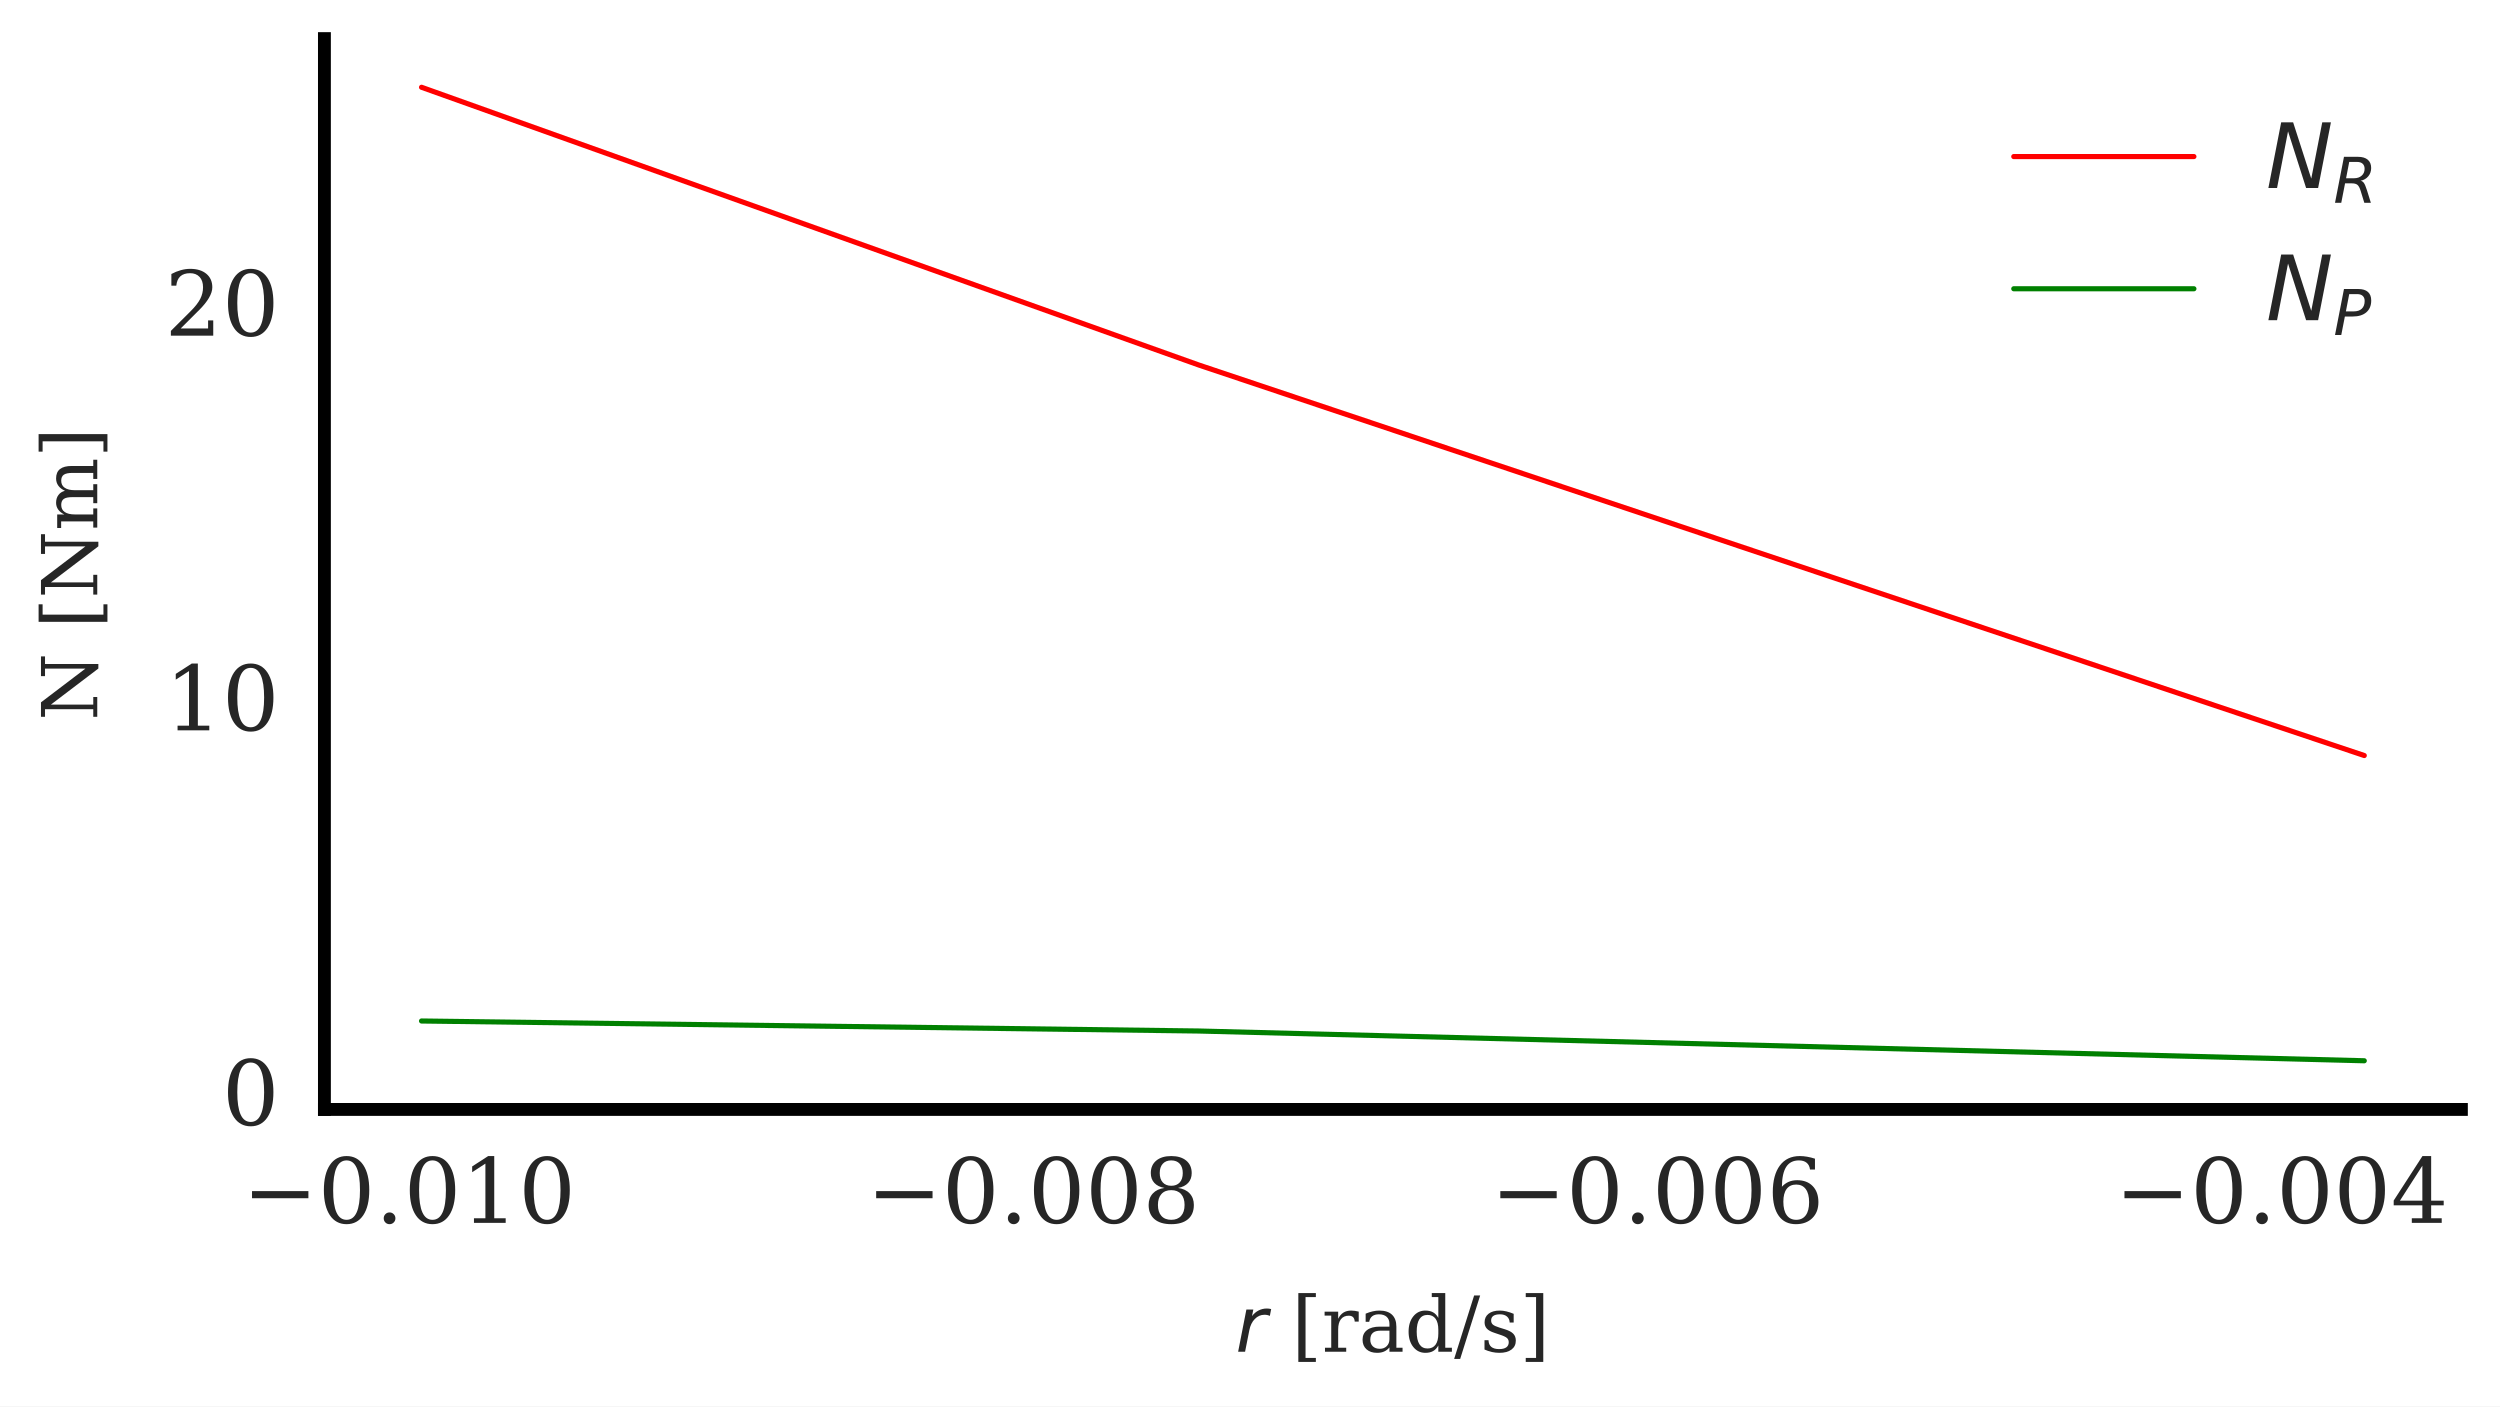
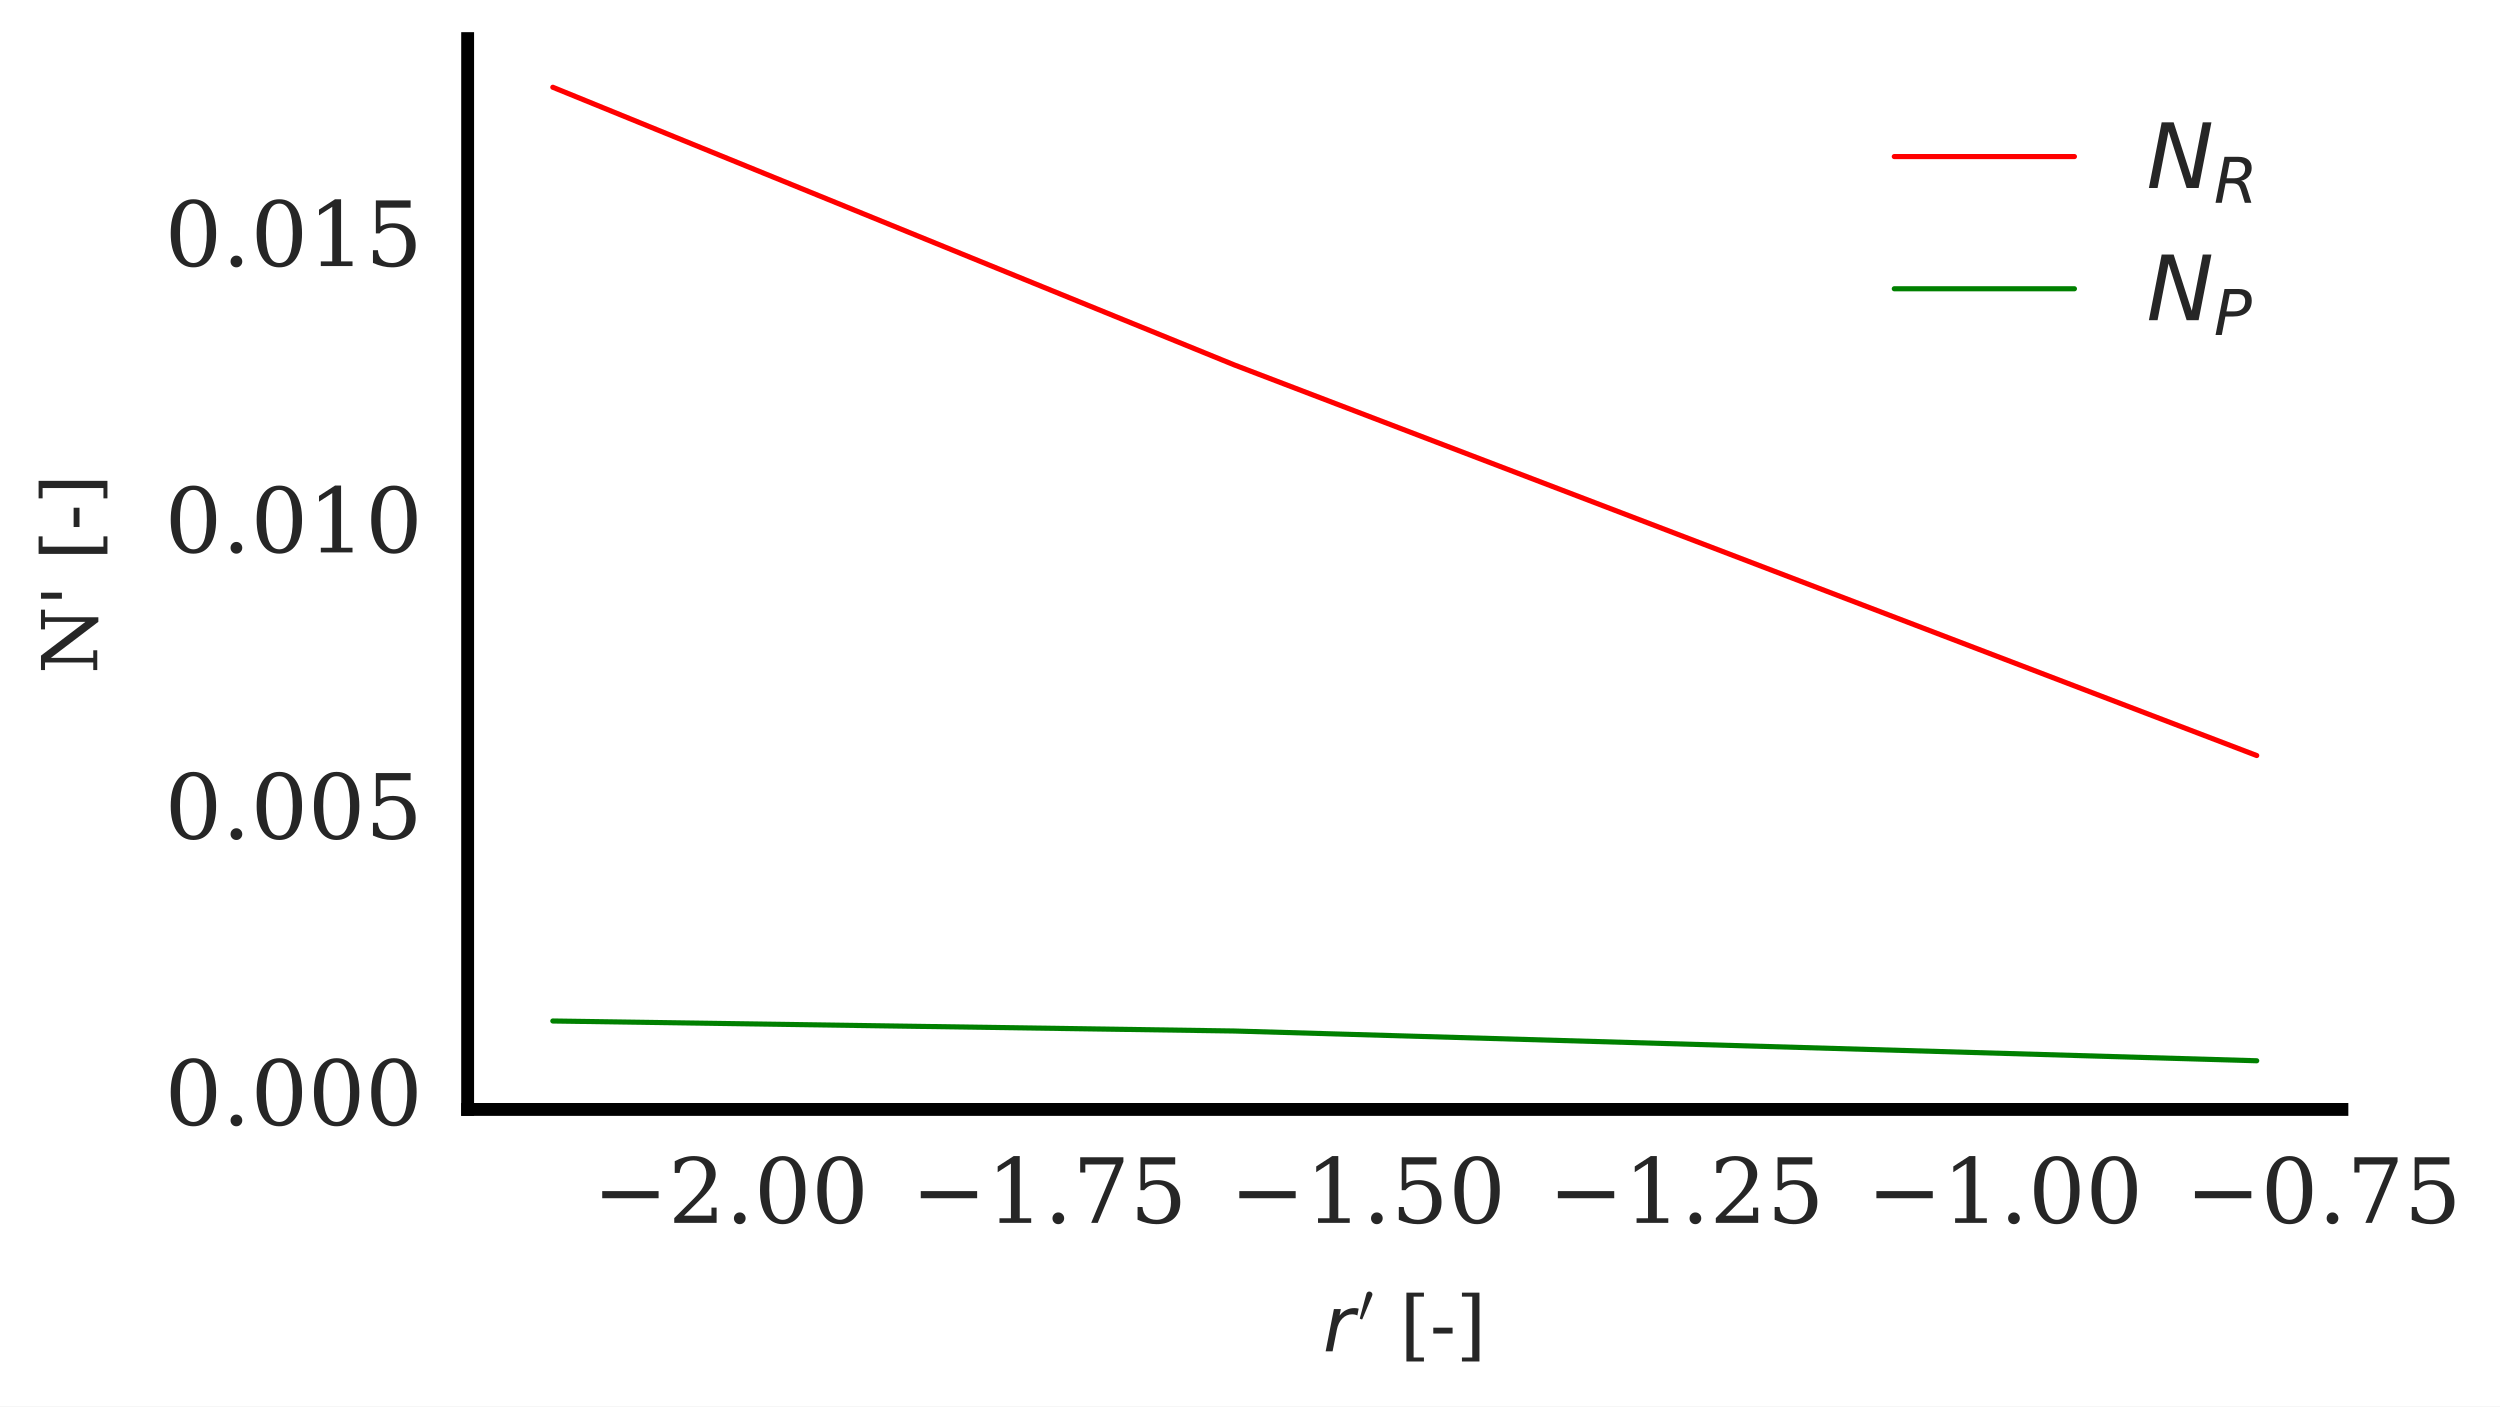
<svg xmlns="http://www.w3.org/2000/svg" xmlns:xlink="http://www.w3.org/1999/xlink" width="194.31pt" height="109.312pt" viewBox="0 0 194.31 109.312" version="1.1">
  <defs>
    <style type="text/css">*{stroke-linejoin: round; stroke-linecap: butt}</style>
  </defs>
  <g id="figure_1">
    <g id="patch_1">
      <path d="M 0 109.312  L 194.31 109.312  L 194.31 0  L 0 0  z " style="fill: #ffffff" />
    </g>
    <g id="axes_1">
      <g id="patch_2">
-         <path d="M 25.215 86.23  L 191.309 86.23  L 191.309 3  L 25.215 3  z " style="fill: #ffffff" />
+         <path d="M 36.347 86.23  L 182.022 86.23  L 182.022 3  L 36.347 3  z " style="fill: #ffffff" />
      </g>
      <g id="matplotlib.axis_1">
        <g id="xtick_1">
          <g id="line2d_1" />
          <g id="text_1">
-             <g style="fill: #262626" transform="translate(18.84632 95.04866) scale(0.07 -0.07)">
+             <g style="fill: #262626" transform="translate(46.06519 95.04866) scale(0.07 -0.07)">
              <defs>
                <path id="DejaVuSerif-2212" d="M 678 2259  L 4684 2259  L 4684 1753  L 678 1753  L 678 2259  z " transform="scale(0.015625)" />
+                 <path id="DejaVuSerif-32" d="M 819 3553  L 469 3553  L 469 4384  Q 803 4563 1142 4656  Q 1481 4750 1806 4750  Q 2534 4750 2956 4397  Q 3378 4044 3378 3438  Q 3378 2753 2422 1800  Q 2347 1728 2309 1691  L 1131 513  L 3078 513  L 3078 1088  L 3444 1088  L 3444 0  L 434 0  L 434 341  L 1850 1753  Q 2319 2222 2519 2614  Q 2719 3006 2719 3438  Q 2719 3909 2473 4175  Q 2228 4441 1797 4441  Q 1350 4441 1106 4219  Q 863 3997 819 3553  z " transform="scale(0.015625)" />
+                 <path id="DejaVuSerif-2e" d="M 603 325  Q 603 500 722 622  Q 841 744 1019 744  Q 1191 744 1312 622  Q 1434 500 1434 325  Q 1434 153 1312 31  Q 1191 -91 1019 -91  Q 841 -91 722 29  Q 603 150 603 325  z " transform="scale(0.015625)" />
                <path id="DejaVuSerif-30" d="M 2034 219  Q 2513 219 2750 744  Q 2988 1269 2988 2328  Q 2988 3391 2750 3916  Q 2513 4441 2034 4441  Q 1556 4441 1318 3916  Q 1081 3391 1081 2328  Q 1081 1269 1318 744  Q 1556 219 2034 219  z M 2034 -91  Q 1275 -91 848 546  Q 422 1184 422 2328  Q 422 3475 848 4112  Q 1275 4750 2034 4750  Q 2797 4750 3222 4112  Q 3647 3475 3647 2328  Q 3647 1184 3222 546  Q 2797 -91 2034 -91  z " transform="scale(0.015625)" />
-                 <path id="DejaVuSerif-2e" d="M 603 325  Q 603 500 722 622  Q 841 744 1019 744  Q 1191 744 1312 622  Q 1434 500 1434 325  Q 1434 153 1312 31  Q 1191 -91 1019 -91  Q 841 -91 722 29  Q 603 150 603 325  z " transform="scale(0.015625)" />
-                 <path id="DejaVuSerif-31" d="M 909 0  L 909 331  L 1722 331  L 1722 4213  L 781 3603  L 781 4013  L 1919 4750  L 2350 4750  L 2350 331  L 3163 331  L 3163 0  L 909 0  z " transform="scale(0.015625)" />
              </defs>
              <use xlink:href="#DejaVuSerif-2212" />
-               <use xlink:href="#DejaVuSerif-30" x="83.789" />
+               <use xlink:href="#DejaVuSerif-32" x="83.789" />
              <use xlink:href="#DejaVuSerif-2e" x="147.412" />
              <use xlink:href="#DejaVuSerif-30" x="179.199" />
-               <use xlink:href="#DejaVuSerif-31" x="242.822" />
-               <use xlink:href="#DejaVuSerif-30" x="306.445" />
+               <use xlink:href="#DejaVuSerif-30" x="242.822" />
            </g>
          </g>
        </g>
        <g id="xtick_2">
          <g id="line2d_2" />
          <g id="text_2">
-             <g style="fill: #262626" transform="translate(67.35787 95.04866) scale(0.07 -0.07)">
+             <g style="fill: #262626" transform="translate(70.82379 95.04866) scale(0.07 -0.07)">
              <defs>
-                 <path id="DejaVuSerif-38" d="M 2981 1275  Q 2981 1775 2732 2051  Q 2484 2328 2034 2328  Q 1584 2328 1336 2051  Q 1088 1775 1088 1275  Q 1088 772 1336 495  Q 1584 219 2034 219  Q 2484 219 2732 495  Q 2981 772 2981 1275  z M 2853 3541  Q 2853 3966 2637 4203  Q 2422 4441 2034 4441  Q 1650 4441 1433 4203  Q 1216 3966 1216 3541  Q 1216 3113 1433 2875  Q 1650 2638 2034 2638  Q 2422 2638 2637 2875  Q 2853 3113 2853 3541  z M 2516 2484  Q 3047 2413 3344 2092  Q 3641 1772 3641 1275  Q 3641 619 3225 264  Q 2809 -91 2034 -91  Q 1263 -91 845 264  Q 428 619 428 1275  Q 428 1772 725 2092  Q 1022 2413 1556 2484  Q 1084 2569 832 2842  Q 581 3116 581 3541  Q 581 4103 968 4426  Q 1356 4750 2034 4750  Q 2713 4750 3100 4426  Q 3488 4103 3488 3541  Q 3488 3116 3236 2842  Q 2984 2569 2516 2484  z " transform="scale(0.015625)" />
+                 <path id="DejaVuSerif-31" d="M 909 0  L 909 331  L 1722 331  L 1722 4213  L 781 3603  L 781 4013  L 1919 4750  L 2350 4750  L 2350 331  L 3163 331  L 3163 0  L 909 0  z " transform="scale(0.015625)" />
+                 <path id="DejaVuSerif-37" d="M 3609 4347  L 1784 0  L 1319 0  L 3059 4153  L 903 4153  L 903 3578  L 538 3578  L 538 4666  L 3609 4666  L 3609 4347  z " transform="scale(0.015625)" />
+                 <path id="DejaVuSerif-35" d="M 3219 4666  L 3219 4153  L 1081 4153  L 1081 2816  Q 1244 2928 1461 2984  Q 1678 3041 1947 3041  Q 2703 3041 3140 2622  Q 3578 2203 3578 1478  Q 3578 738 3136 323  Q 2694 -91 1894 -91  Q 1572 -91 1234 -12  Q 897 66 544 225  L 544 1131  L 897 1131  Q 925 688 1179 453  Q 1434 219 1894 219  Q 2388 219 2653 544  Q 2919 869 2919 1478  Q 2919 2084 2655 2407  Q 2391 2731 1894 2731  Q 1613 2731 1398 2631  Q 1184 2531 1019 2322  L 750 2322  L 750 4666  L 3219 4666  z " transform="scale(0.015625)" />
              </defs>
              <use xlink:href="#DejaVuSerif-2212" />
-               <use xlink:href="#DejaVuSerif-30" x="83.789" />
-               <use xlink:href="#DejaVuSerif-2e" x="147.412" />
-               <use xlink:href="#DejaVuSerif-30" x="179.199" />
-               <use xlink:href="#DejaVuSerif-30" x="242.822" />
-               <use xlink:href="#DejaVuSerif-38" x="306.445" />
+               <use xlink:href="#DejaVuSerif-31" x="83.789" />
+               <use xlink:href="#DejaVuSerif-2e" x="147.412" />
+               <use xlink:href="#DejaVuSerif-37" x="179.199" />
+               <use xlink:href="#DejaVuSerif-35" x="242.822" />
            </g>
          </g>
        </g>
        <g id="xtick_3">
          <g id="line2d_3" />
          <g id="text_3">
-             <g style="fill: #262626" transform="translate(115.8694 95.04866) scale(0.07 -0.07)">
-               <defs>
-                 <path id="DejaVuSerif-36" d="M 2094 219  Q 2534 219 2771 542  Q 3009 866 3009 1472  Q 3009 2078 2771 2401  Q 2534 2725 2094 2725  Q 1647 2725 1412 2412  Q 1178 2100 1178 1509  Q 1178 888 1415 553  Q 1653 219 2094 219  z M 1075 2569  Q 1288 2803 1556 2918  Q 1825 3034 2163 3034  Q 2859 3034 3264 2615  Q 3669 2197 3669 1472  Q 3669 763 3233 336  Q 2797 -91 2069 -91  Q 1278 -91 853 498  Q 428 1088 428 2181  Q 428 3406 931 4078  Q 1434 4750 2350 4750  Q 2597 4750 2869 4703  Q 3141 4656 3425 4563  L 3425 3794  L 3072 3794  Q 3034 4109 2831 4275  Q 2628 4441 2284 4441  Q 1678 4441 1381 3981  Q 1084 3522 1075 2569  z " transform="scale(0.015625)" />
-               </defs>
-               <use xlink:href="#DejaVuSerif-2212" />
-               <use xlink:href="#DejaVuSerif-30" x="83.789" />
-               <use xlink:href="#DejaVuSerif-2e" x="147.412" />
-               <use xlink:href="#DejaVuSerif-30" x="179.199" />
+             <g style="fill: #262626" transform="translate(95.58238 95.04866) scale(0.07 -0.07)">
+               <use xlink:href="#DejaVuSerif-2212" />
+               <use xlink:href="#DejaVuSerif-31" x="83.789" />
+               <use xlink:href="#DejaVuSerif-2e" x="147.412" />
+               <use xlink:href="#DejaVuSerif-35" x="179.199" />
              <use xlink:href="#DejaVuSerif-30" x="242.822" />
-               <use xlink:href="#DejaVuSerif-36" x="306.445" />
            </g>
          </g>
        </g>
        <g id="xtick_4">
          <g id="line2d_4" />
          <g id="text_4">
-             <g style="fill: #262626" transform="translate(164.381 95.04866) scale(0.07 -0.07)">
-               <defs>
-                 <path id="DejaVuSerif-34" d="M 2234 1581  L 2234 4063  L 641 1581  L 2234 1581  z M 3609 0  L 1484 0  L 1484 331  L 2234 331  L 2234 1247  L 197 1247  L 197 1588  L 2241 4750  L 2859 4750  L 2859 1581  L 3750 1581  L 3750 1247  L 2859 1247  L 2859 331  L 3609 331  L 3609 0  z " transform="scale(0.015625)" />
-               </defs>
-               <use xlink:href="#DejaVuSerif-2212" />
-               <use xlink:href="#DejaVuSerif-30" x="83.789" />
+             <g style="fill: #262626" transform="translate(120.341 95.04866) scale(0.07 -0.07)">
+               <use xlink:href="#DejaVuSerif-2212" />
+               <use xlink:href="#DejaVuSerif-31" x="83.789" />
+               <use xlink:href="#DejaVuSerif-2e" x="147.412" />
+               <use xlink:href="#DejaVuSerif-32" x="179.199" />
+               <use xlink:href="#DejaVuSerif-35" x="242.822" />
+             </g>
+           </g>
+         </g>
+         <g id="xtick_5">
+           <g id="line2d_5" />
+           <g id="text_5">
+             <g style="fill: #262626" transform="translate(145.0996 95.04866) scale(0.07 -0.07)">
+               <use xlink:href="#DejaVuSerif-2212" />
+               <use xlink:href="#DejaVuSerif-31" x="83.789" />
              <use xlink:href="#DejaVuSerif-2e" x="147.412" />
              <use xlink:href="#DejaVuSerif-30" x="179.199" />
              <use xlink:href="#DejaVuSerif-30" x="242.822" />
-               <use xlink:href="#DejaVuSerif-34" x="306.445" />
-             </g>
-           </g>
-         </g>
-         <g id="text_5">
-           <g style="fill: #262626" transform="translate(96.02201 105.0635) scale(0.06 -0.06)">
+             </g>
+           </g>
+         </g>
+         <g id="xtick_6">
+           <g id="line2d_6" />
+           <g id="text_6">
+             <g style="fill: #262626" transform="translate(169.8582 95.04866) scale(0.07 -0.07)">
+               <use xlink:href="#DejaVuSerif-2212" />
+               <use xlink:href="#DejaVuSerif-30" x="83.789" />
+               <use xlink:href="#DejaVuSerif-2e" x="147.412" />
+               <use xlink:href="#DejaVuSerif-37" x="179.199" />
+               <use xlink:href="#DejaVuSerif-35" x="242.822" />
+             </g>
+           </g>
+         </g>
+         <g id="text_7">
+           <g style="fill: #262626" transform="translate(102.8245 105.0635) scale(0.06 -0.06)">
            <defs>
              <path id="DejaVuSans-Oblique-72" d="M 2853 2969  Q 2766 3016 2653 3041  Q 2541 3066 2413 3066  Q 1953 3066 1609 2717  Q 1266 2369 1153 1784  L 800 0  L 225 0  L 909 3500  L 1484 3500  L 1375 2956  Q 1603 3259 1920 3421  Q 2238 3584 2597 3584  Q 2691 3584 2781 3573  Q 2872 3563 2963 3538  L 2853 2969  z " transform="scale(0.015625)" />
+               <path id="Cmsy10-30" d="M 225 347  Q 184 359 184 409  L 966 3316  Q 1003 3434 1093 3506  Q 1184 3578 1300 3578  Q 1450 3578 1564 3479  Q 1678 3381 1678 3231  Q 1678 3166 1644 3084  L 488 319  Q 466 275 428 275  Q 394 275 320 306  Q 247 338 225 347  z " transform="scale(0.015625)" />
              <path id="DejaVuSerif-20" transform="scale(0.015625)" />
              <path id="DejaVuSerif-5b" d="M 550 4863  L 2003 4863  L 2003 4531  L 1147 4531  L 1147 -513  L 2003 -513  L 2003 -844  L 550 -844  L 550 4863  z " transform="scale(0.015625)" />
-               <path id="DejaVuSerif-72" d="M 3059 3328  L 3059 2497  L 2728 2497  Q 2713 2744 2591 2866  Q 2469 2988 2234 2988  Q 1809 2988 1582 2694  Q 1356 2400 1356 1850  L 1356 331  L 2022 331  L 2022 0  L 263 0  L 263 331  L 781 331  L 781 2994  L 231 2994  L 231 3322  L 1356 3322  L 1356 2731  Q 1525 3078 1790 3245  Q 2056 3413 2438 3413  Q 2578 3413 2733 3391  Q 2888 3369 3059 3328  z " transform="scale(0.015625)" />
-               <path id="DejaVuSerif-61" d="M 2547 1044  L 2547 1747  L 1806 1747  Q 1378 1747 1168 1562  Q 959 1378 959 997  Q 959 650 1171 447  Q 1384 244 1747 244  Q 2106 244 2326 466  Q 2547 688 2547 1044  z M 3122 2075  L 3122 331  L 3634 331  L 3634 0  L 2547 0  L 2547 359  Q 2356 128 2106 18  Q 1856 -91 1522 -91  Q 969 -91 644 203  Q 319 497 319 997  Q 319 1513 691 1797  Q 1063 2081 1741 2081  L 2547 2081  L 2547 2309  Q 2547 2688 2317 2895  Q 2088 3103 1672 3103  Q 1328 3103 1125 2947  Q 922 2791 872 2484  L 575 2484  L 575 3156  Q 875 3284 1158 3348  Q 1441 3413 1709 3413  Q 2400 3413 2761 3070  Q 3122 2728 3122 2075  z " transform="scale(0.015625)" />
-               <path id="DejaVuSerif-64" d="M 3359 331  L 3909 331  L 3909 0  L 2784 0  L 2784 519  Q 2616 206 2355 57  Q 2094 -91 1709 -91  Q 1097 -91 708 395  Q 319 881 319 1663  Q 319 2444 706 2928  Q 1094 3413 1709 3413  Q 2094 3413 2355 3264  Q 2616 3116 2784 2803  L 2784 4531  L 2241 4531  L 2241 4863  L 3359 4863  L 3359 331  z M 2784 1497  L 2784 1825  Q 2784 2422 2554 2737  Q 2325 3053 1888 3053  Q 1444 3053 1217 2703  Q 991 2353 991 1663  Q 991 975 1217 622  Q 1444 269 1888 269  Q 2325 269 2554 583  Q 2784 897 2784 1497  z " transform="scale(0.015625)" />
-               <path id="DejaVuSerif-2f" d="M 1656 4666  L 2156 4666  L 500 -594  L 0 -594  L 1656 4666  z " transform="scale(0.015625)" />
-               <path id="DejaVuSerif-73" d="M 359 184  L 359 959  L 691 959  Q 703 588 923 403  Q 1144 219 1575 219  Q 1963 219 2166 364  Q 2369 509 2369 788  Q 2369 1006 2220 1140  Q 2072 1275 1594 1428  L 1178 1569  Q 750 1706 558 1912  Q 366 2119 366 2438  Q 366 2894 700 3153  Q 1034 3413 1625 3413  Q 1888 3413 2178 3344  Q 2469 3275 2778 3144  L 2778 2419  L 2447 2419  Q 2434 2741 2221 2922  Q 2009 3103 1644 3103  Q 1281 3103 1095 2975  Q 909 2847 909 2591  Q 909 2381 1050 2254  Q 1191 2128 1613 1997  L 2069 1856  Q 2541 1709 2748 1489  Q 2956 1269 2956 922  Q 2956 450 2595 179  Q 2234 -91 1600 -91  Q 1278 -91 972 -22  Q 666 47 359 184  z " transform="scale(0.015625)" />
+               <path id="DejaVuSerif-2d" d="M 281 1959  L 1881 1959  L 1881 1472  L 281 1472  L 281 1959  z " transform="scale(0.015625)" />
              <path id="DejaVuSerif-5d" d="M 1947 4863  L 1947 -844  L 494 -844  L 494 -513  L 1350 -513  L 1350 4531  L 494 4531  L 494 4863  L 1947 4863  z " transform="scale(0.015625)" />
            </defs>
-             <use xlink:href="#DejaVuSans-Oblique-72" transform="translate(0 0.015625)" />
-             <use xlink:href="#DejaVuSerif-20" transform="translate(41.11328 0.015625)" />
-             <use xlink:href="#DejaVuSerif-5b" transform="translate(72.90039 0.015625)" />
-             <use xlink:href="#DejaVuSerif-72" transform="translate(111.9141 0.015625)" />
-             <use xlink:href="#DejaVuSerif-61" transform="translate(159.7168 0.015625)" />
-             <use xlink:href="#DejaVuSerif-64" transform="translate(219.3359 0.015625)" />
-             <use xlink:href="#DejaVuSerif-2f" transform="translate(283.3496 0.015625)" />
-             <use xlink:href="#DejaVuSerif-73" transform="translate(317.041 0.015625)" />
-             <use xlink:href="#DejaVuSerif-5d" transform="translate(368.3594 0.015625)" />
+             <use xlink:href="#DejaVuSans-Oblique-72" transform="translate(0 0.584375)" />
+             <use xlink:href="#Cmsy10-30" transform="translate(45.76318 38.86563) scale(0.7)" />
+             <use xlink:href="#DejaVuSerif-20" transform="translate(67.74072 0.584375)" />
+             <use xlink:href="#DejaVuSerif-5b" transform="translate(99.52783 0.584375)" />
+             <use xlink:href="#DejaVuSerif-2d" transform="translate(138.5415 0.584375)" />
+             <use xlink:href="#DejaVuSerif-5d" transform="translate(172.3306 0.584375)" />
          </g>
        </g>
      </g>
      <g id="matplotlib.axis_2">
        <g id="ytick_1">
-           <g id="line2d_5" />
-           <g id="text_6">
-             <g style="fill: #262626" transform="translate(17.26086 87.44144) scale(0.07 -0.07)">
-               <use xlink:href="#DejaVuSerif-30" />
-             </g>
-           </g>
-         </g>
-         <g id="ytick_2">
-           <g id="line2d_6" />
-           <g id="text_7">
-             <g style="fill: #262626" transform="translate(12.80711 56.76625) scale(0.07 -0.07)">
-               <use xlink:href="#DejaVuSerif-31" />
-               <use xlink:href="#DejaVuSerif-30" x="63.623" />
-             </g>
-           </g>
-         </g>
-         <g id="ytick_3">
          <g id="line2d_7" />
          <g id="text_8">
-             <g style="fill: #262626" transform="translate(12.80711 26.09107) scale(0.07 -0.07)">
-               <defs>
-                 <path id="DejaVuSerif-32" d="M 819 3553  L 469 3553  L 469 4384  Q 803 4563 1142 4656  Q 1481 4750 1806 4750  Q 2534 4750 2956 4397  Q 3378 4044 3378 3438  Q 3378 2753 2422 1800  Q 2347 1728 2309 1691  L 1131 513  L 3078 513  L 3078 1088  L 3444 1088  L 3444 0  L 434 0  L 434 341  L 1850 1753  Q 2319 2222 2519 2614  Q 2719 3006 2719 3438  Q 2719 3909 2473 4175  Q 2228 4441 1797 4441  Q 1350 4441 1106 4219  Q 863 3997 819 3553  z " transform="scale(0.015625)" />
-               </defs>
-               <use xlink:href="#DejaVuSerif-32" />
-               <use xlink:href="#DejaVuSerif-30" x="63.623" />
-             </g>
-           </g>
-         </g>
-         <g id="text_9">
-           <g style="fill: #262626" transform="translate(7.559302 56.00421) rotate(-90) scale(0.06 -0.06)">
+             <g style="fill: #262626" transform="translate(12.80711 87.44144) scale(0.07 -0.07)">
+               <use xlink:href="#DejaVuSerif-30" />
+               <use xlink:href="#DejaVuSerif-2e" x="63.623" />
+               <use xlink:href="#DejaVuSerif-30" x="95.41" />
+               <use xlink:href="#DejaVuSerif-30" x="159.033" />
+               <use xlink:href="#DejaVuSerif-30" x="222.656" />
+             </g>
+           </g>
+         </g>
+         <g id="ytick_2">
+           <g id="line2d_8" />
+           <g id="text_9">
+             <g style="fill: #262626" transform="translate(12.80711 65.18809) scale(0.07 -0.07)">
+               <use xlink:href="#DejaVuSerif-30" />
+               <use xlink:href="#DejaVuSerif-2e" x="63.623" />
+               <use xlink:href="#DejaVuSerif-30" x="95.41" />
+               <use xlink:href="#DejaVuSerif-30" x="159.033" />
+               <use xlink:href="#DejaVuSerif-35" x="222.656" />
+             </g>
+           </g>
+         </g>
+         <g id="ytick_3">
+           <g id="line2d_9" />
+           <g id="text_10">
+             <g style="fill: #262626" transform="translate(12.80711 42.93474) scale(0.07 -0.07)">
+               <use xlink:href="#DejaVuSerif-30" />
+               <use xlink:href="#DejaVuSerif-2e" x="63.623" />
+               <use xlink:href="#DejaVuSerif-30" x="95.41" />
+               <use xlink:href="#DejaVuSerif-31" x="159.033" />
+               <use xlink:href="#DejaVuSerif-30" x="222.656" />
+             </g>
+           </g>
+         </g>
+         <g id="ytick_4">
+           <g id="line2d_10" />
+           <g id="text_11">
+             <g style="fill: #262626" transform="translate(12.80711 20.68138) scale(0.07 -0.07)">
+               <use xlink:href="#DejaVuSerif-30" />
+               <use xlink:href="#DejaVuSerif-2e" x="63.623" />
+               <use xlink:href="#DejaVuSerif-30" x="95.41" />
+               <use xlink:href="#DejaVuSerif-31" x="159.033" />
+               <use xlink:href="#DejaVuSerif-35" x="222.656" />
+             </g>
+           </g>
+         </g>
+         <g id="text_12">
+           <g style="fill: #262626" transform="translate(7.559302 52.37281) rotate(-90) scale(0.06 -0.06)">
            <defs>
              <path id="DejaVuSerif-4e" d="M 313 0  L 313 331  L 941 331  L 941 4331  L 313 4331  L 313 4666  L 1509 4666  L 4306 984  L 4306 4331  L 3681 4331  L 3681 4666  L 5319 4666  L 5319 4331  L 4691 4331  L 4691 -91  L 4313 -91  L 1325 3841  L 1325 331  L 1953 331  L 1953 0  L 313 0  z " transform="scale(0.015625)" />
-               <path id="DejaVuSerif-6d" d="M 3316 2675  Q 3481 3041 3739 3227  Q 3997 3413 4341 3413  Q 4863 3413 5119 3089  Q 5375 2766 5375 2113  L 5375 331  L 5894 331  L 5894 0  L 4300 0  L 4300 331  L 4800 331  L 4800 2047  Q 4800 2556 4650 2772  Q 4500 2988 4153 2988  Q 3769 2988 3567 2697  Q 3366 2406 3366 1850  L 3366 331  L 3866 331  L 3866 0  L 2291 0  L 2291 331  L 2791 331  L 2791 2069  Q 2791 2566 2641 2777  Q 2491 2988 2144 2988  Q 1759 2988 1557 2697  Q 1356 2406 1356 1850  L 1356 331  L 1856 331  L 1856 0  L 263 0  L 263 331  L 781 331  L 781 2994  L 231 2994  L 231 3322  L 1356 3322  L 1356 2731  Q 1516 3063 1762 3238  Q 2009 3413 2322 3413  Q 2709 3413 2968 3220  Q 3228 3028 3316 2675  z " transform="scale(0.015625)" />
+               <path id="DejaVuSerif-27" d="M 1125 4666  L 1125 2931  L 628 2931  L 628 4666  L 1125 4666  z " transform="scale(0.015625)" />
            </defs>
            <use xlink:href="#DejaVuSerif-4e" />
-             <use xlink:href="#DejaVuSerif-20" x="87.5" />
-             <use xlink:href="#DejaVuSerif-5b" x="119.287" />
-             <use xlink:href="#DejaVuSerif-4e" x="158.301" />
-             <use xlink:href="#DejaVuSerif-6d" x="245.801" />
-             <use xlink:href="#DejaVuSerif-5d" x="340.625" />
-           </g>
-         </g>
-       </g>
-       <g id="line2d_8">
-         <path d="M 32.764 6.783  L 93.162 28.366  L 183.76 58.723  " clip-path="url(#pe392c4bc87)" style="fill: none; stroke: #ff0000; stroke-width: 0.4; stroke-linecap: round" />
-       </g>
-       <g id="line2d_9">
-         <path d="M 32.764 79.356  L 93.162 80.134  L 183.76 82.447  " clip-path="url(#pe392c4bc87)" style="fill: none; stroke: #008000; stroke-width: 0.4; stroke-linecap: round" />
+             <use xlink:href="#DejaVuSerif-27" x="87.5" />
+             <use xlink:href="#DejaVuSerif-20" x="114.99" />
+             <use xlink:href="#DejaVuSerif-5b" x="146.777" />
+             <use xlink:href="#DejaVuSerif-2d" x="185.791" />
+             <use xlink:href="#DejaVuSerif-5d" x="219.58" />
+           </g>
+         </g>
+       </g>
+       <g id="line2d_11">
+         <path d="M 42.968 6.783  L 95.941 28.366  L 175.401 58.723  " clip-path="url(#p63172285b8)" style="fill: none; stroke: #ff0000; stroke-width: 0.4; stroke-linecap: round" />
+       </g>
+       <g id="line2d_12">
+         <path d="M 42.968 79.356  L 95.941 80.134  L 175.401 82.447  " clip-path="url(#p63172285b8)" style="fill: none; stroke: #008000; stroke-width: 0.4; stroke-linecap: round" />
      </g>
      <g id="patch_3">
-         <path d="M 25.215 86.23  L 25.215 3  " style="fill: none; stroke: #000000; stroke-linejoin: miter; stroke-linecap: square" />
+         <path d="M 36.347 86.23  L 36.347 3  " style="fill: none; stroke: #000000; stroke-linejoin: miter; stroke-linecap: square" />
      </g>
      <g id="patch_4">
-         <path d="M 25.215 86.23  L 191.309 86.23  " style="fill: none; stroke: #000000; stroke-linejoin: miter; stroke-linecap: square" />
+         <path d="M 36.347 86.23  L 182.022 86.23  " style="fill: none; stroke: #000000; stroke-linejoin: miter; stroke-linecap: square" />
      </g>
      <g id="legend_1">
-         <g id="line2d_10">
-           <path d="M 156.519 12.169  L 163.519 12.169  L 170.519 12.169  " style="fill: none; stroke: #ff0000; stroke-width: 0.4; stroke-linecap: round" />
-         </g>
-         <g id="text_10">
-           <g style="fill: #262626" transform="translate(176.1194 14.61915) scale(0.07 -0.07)">
+         <g id="line2d_13">
+           <path d="M 147.232 12.169  L 154.232 12.169  L 161.232 12.169  " style="fill: none; stroke: #ff0000; stroke-width: 0.4; stroke-linecap: round" />
+         </g>
+         <g id="text_13">
+           <g style="fill: #262626" transform="translate(166.8321 14.61915) scale(0.07 -0.07)">
            <defs>
              <path id="DejaVuSans-Oblique-4e" d="M 1081 4666  L 1931 4666  L 3219 666  L 4000 4666  L 4616 4666  L 3706 0  L 2853 0  L 1569 4025  L 788 0  L 172 0  L 1081 4666  z " transform="scale(0.015625)" />
              <path id="DejaVuSans-Oblique-52" d="M 1613 4147  L 1294 2491  L 2106 2491  Q 2584 2491 2879 2755  Q 3175 3019 3175 3444  Q 3175 3784 2976 3965  Q 2778 4147 2406 4147  L 1613 4147  z M 2772 2241  Q 2972 2194 3105 2009  Q 3238 1825 3413 1275  L 3809 0  L 3144 0  L 2778 1197  Q 2638 1659 2453 1815  Q 2269 1972 1888 1972  L 1191 1972  L 806 0  L 172 0  L 1081 4666  L 2503 4666  Q 3150 4666 3495 4373  Q 3841 4081 3841 3531  Q 3841 3044 3547 2687  Q 3253 2331 2772 2241  z " transform="scale(0.015625)" />
            </defs>
            <use xlink:href="#DejaVuSans-Oblique-4e" transform="translate(0 0.09375)" />
            <use xlink:href="#DejaVuSans-Oblique-52" transform="translate(74.80469 -16.3125) scale(0.7)" />
          </g>
        </g>
-         <g id="line2d_11">
-           <path d="M 156.519 22.444  L 163.519 22.444  L 170.519 22.444  " style="fill: none; stroke: #008000; stroke-width: 0.4; stroke-linecap: round" />
-         </g>
-         <g id="text_11">
-           <g style="fill: #262626" transform="translate(176.1194 24.89383) scale(0.07 -0.07)">
+         <g id="line2d_14">
+           <path d="M 147.232 22.444  L 154.232 22.444  L 161.232 22.444  " style="fill: none; stroke: #008000; stroke-width: 0.4; stroke-linecap: round" />
+         </g>
+         <g id="text_14">
+           <g style="fill: #262626" transform="translate(166.8321 24.89383) scale(0.07 -0.07)">
            <defs>
              <path id="DejaVuSans-Oblique-50" d="M 1081 4666  L 2541 4666  Q 3178 4666 3512 4369  Q 3847 4072 3847 3500  Q 3847 2731 3353 2303  Q 2859 1875 1966 1875  L 1172 1875  L 806 0  L 172 0  L 1081 4666  z M 1613 4147  L 1275 2394  L 2069 2394  Q 2606 2394 2893 2669  Q 3181 2944 3181 3456  Q 3181 3784 2986 3965  Q 2791 4147 2438 4147  L 1613 4147  z " transform="scale(0.015625)" />
            </defs>
            <use xlink:href="#DejaVuSans-Oblique-4e" transform="translate(0 0.09375)" />
            <use xlink:href="#DejaVuSans-Oblique-50" transform="translate(74.80469 -16.3125) scale(0.7)" />
          </g>
        </g>
      </g>
    </g>
  </g>
  <defs>
-     <clipPath id="pe392c4bc87">
-       <rect x="25.215" y="3" width="166.095" height="83.23" />
+     <clipPath id="p63172285b8">
+       <rect x="36.347" y="3" width="145.675" height="83.23" />
    </clipPath>
  </defs>
</svg>
